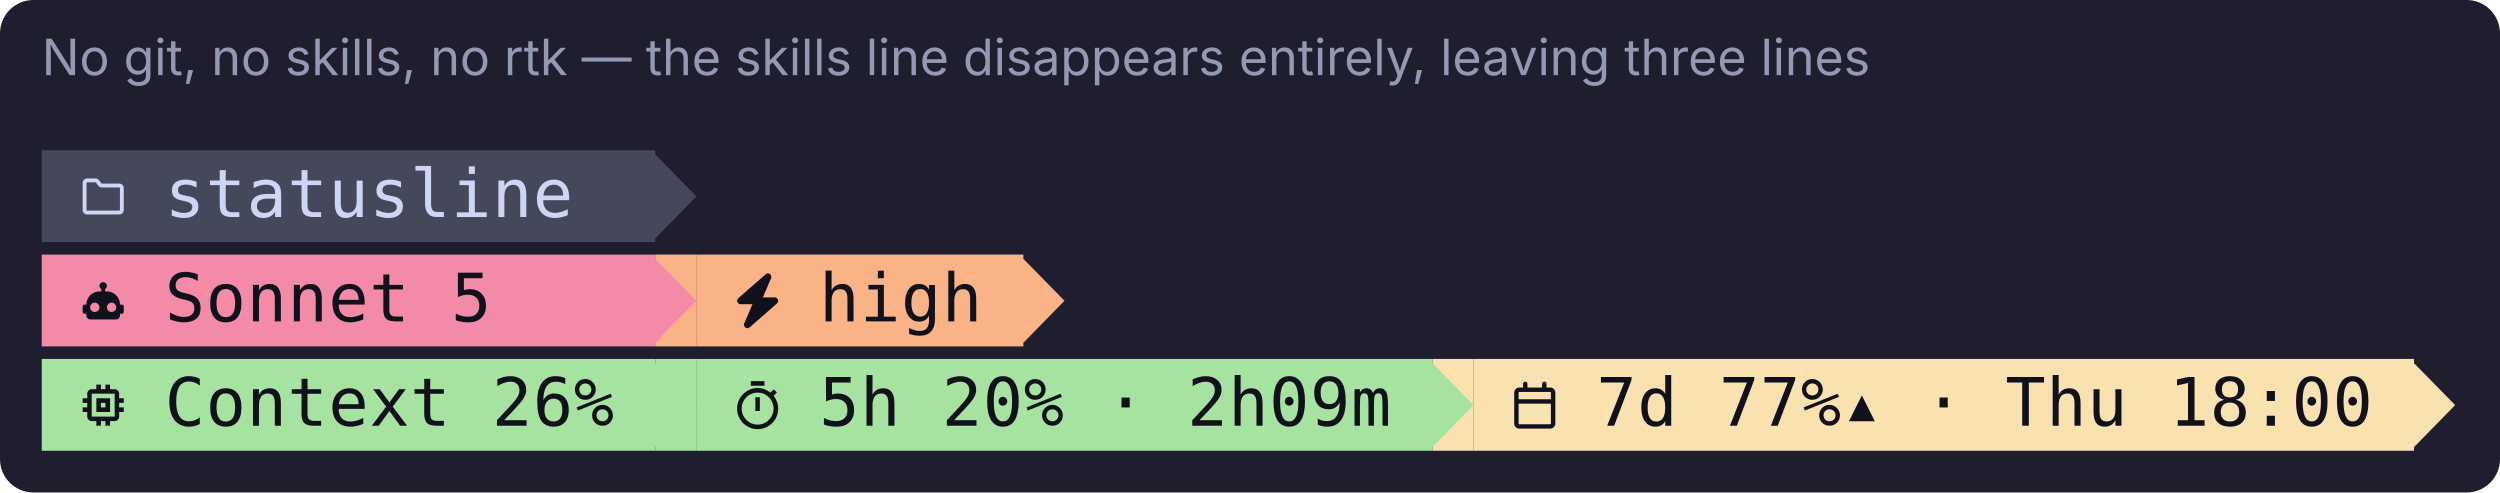
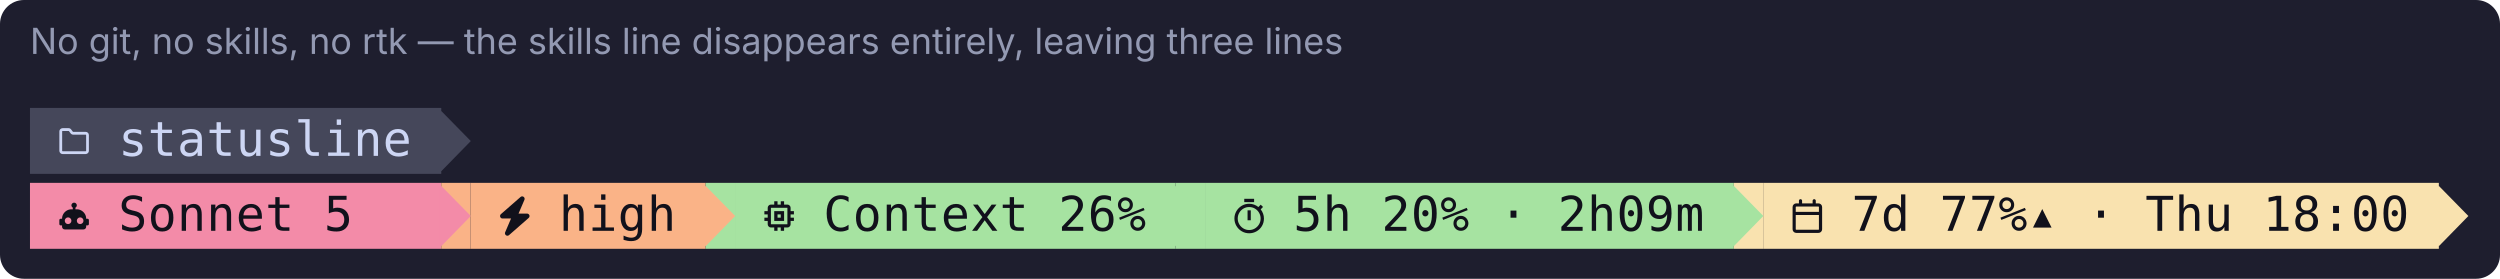
- <svg xmlns="http://www.w3.org/2000/svg" width="599" height="118" viewBox="0 0 599 118" role="img" aria-label="No git, no skills, no rtk — the skills line disappears entirely, leaving three lines">
-   <rect width="599" height="118" rx="8" fill="#1e1e2e" />
+ <svg xmlns="http://www.w3.org/2000/svg" width="834" height="93" viewBox="0 0 834 93" role="img" aria-label="No git, no skills, no rtk — the skills line disappears entirely, leaving three lines">
+   <rect width="834" height="93" rx="8" fill="#1e1e2e" />
  <text x="10" y="18" font-family="-apple-system,Segoe UI,system-ui,sans-serif" font-size="12" fill="#9399b2">No git, no skills, no rtk — the skills line disappears entirely, leaving three lines</text>
-   <rect x="10.00" y="36" width="147.00" height="22" fill="rgb(69,71,90)" />
+   <rect x="10.00" y="36" width="137.20" height="22" fill="rgb(69,71,90)" />
  <path d="M0 994Q0 1048 38.0 1086.0Q76 1124 132 1126H376Q406 1126 434 1112Q462 1098 480 1072L548 982Q554 976 562 976H1068Q1124 976 1162.0 938.0Q1200 900 1200 844V206Q1200 152 1162.0 114.0Q1124 76 1068 74H132Q78 74 38 114Q0 152 0 206ZM132 1012Q124 1012 118 1008Q114 1002 114 994V206Q114 198 118 194Q124 188 132 188H1068Q1076 188 1082 194Q1088 200 1088 206V844Q1088 852 1083.0 857.0Q1078 862 1068 862H562Q532 862 504.0 876.0Q476 890 458 914L390 1006Q384 1012 376 1012Z" fill="rgb(205,214,244)" transform="translate(19.80 52.00) scale(0.00821 -0.00821)" />
  <text x="44.30" y="52" text-anchor="middle" font-family="ui-monospace,SFMono-Regular,Menlo,Consolas,monospace" font-size="16" fill="rgb(205,214,244)">s</text>
  <text x="54.10" y="52" text-anchor="middle" font-family="ui-monospace,SFMono-Regular,Menlo,Consolas,monospace" font-size="16" fill="rgb(205,214,244)">t</text>
  <text x="63.90" y="52" text-anchor="middle" font-family="ui-monospace,SFMono-Regular,Menlo,Consolas,monospace" font-size="16" fill="rgb(205,214,244)">a</text>
  <text x="73.70" y="52" text-anchor="middle" font-family="ui-monospace,SFMono-Regular,Menlo,Consolas,monospace" font-size="16" fill="rgb(205,214,244)">t</text>
  <text x="83.50" y="52" text-anchor="middle" font-family="ui-monospace,SFMono-Regular,Menlo,Consolas,monospace" font-size="16" fill="rgb(205,214,244)">u</text>
  <text x="93.30" y="52" text-anchor="middle" font-family="ui-monospace,SFMono-Regular,Menlo,Consolas,monospace" font-size="16" fill="rgb(205,214,244)">s</text>
  <text x="103.10" y="52" text-anchor="middle" font-family="ui-monospace,SFMono-Regular,Menlo,Consolas,monospace" font-size="16" fill="rgb(205,214,244)">l</text>
  <text x="112.90" y="52" text-anchor="middle" font-family="ui-monospace,SFMono-Regular,Menlo,Consolas,monospace" font-size="16" fill="rgb(205,214,244)">i</text>
  <text x="122.70" y="52" text-anchor="middle" font-family="ui-monospace,SFMono-Regular,Menlo,Consolas,monospace" font-size="16" fill="rgb(205,214,244)">n</text>
  <text x="132.50" y="52" text-anchor="middle" font-family="ui-monospace,SFMono-Regular,Menlo,Consolas,monospace" font-size="16" fill="rgb(205,214,244)">e</text>
-   <path d="M-72 1812H13L1200 602L13 -612H-72Z" fill="rgb(69,71,90)" transform="translate(157.00 52.00) scale(0.00821 -0.00821)" />
-   <rect x="10.00" y="61" width="147.00" height="22" fill="rgb(243,139,168)" />
+   <path d="M-72 1812H13L1200 602L13 -612H-72Z" fill="rgb(69,71,90)" transform="translate(147.20 52.00) scale(0.00821 -0.00821)" />
+   <rect x="10.00" y="61" width="137.20" height="22" fill="rgb(243,139,168)" />
  <path d="M600 1144Q646 1144 678.0 1112.0Q710 1080 710 1037Q710 1006 694.0 980.5Q678 955 654 943V874H710Q812 874 900.0 821.5Q988 769 1039.0 682.0Q1090 595 1090 490H1144Q1166 490 1183.0 475.0Q1200 460 1200 437V274Q1200 251 1183.0 235.5Q1166 220 1144 220H1090V164Q1090 120 1058.0 88.0Q1026 56 980 56H220Q174 56 142.0 88.0Q110 120 110 164V220H56Q34 220 17.0 235.0Q0 250 0 274V437Q0 460 16.0 475.0Q32 490 56 490H110Q110 595 161.0 682.0Q212 769 300.0 821.5Q388 874 490 874H546V943Q522 956 506.0 981.0Q490 1006 490 1037Q490 1081 522.0 1112.5Q554 1144 600 1144ZM354 546Q298 546 259.0 505.5Q220 465 220.0 409.0Q220 353 259.0 313.5Q298 274 354.0 274.0Q410 274 450.0 313.5Q490 353 490.0 409.0Q490 465 450.0 505.5Q410 546 354 546ZM846 546Q790 546 750.0 505.5Q710 465 710.0 409.0Q710 353 749.0 313.5Q788 274 844.0 274.0Q900 274 940.0 313.5Q980 353 980.0 409.0Q980 465 941.0 505.5Q902 546 846 546Z" fill="rgb(17,17,27)" transform="translate(19.80 77.00) scale(0.00821 -0.00821)" />
  <text x="44.30" y="77" text-anchor="middle" font-family="ui-monospace,SFMono-Regular,Menlo,Consolas,monospace" font-size="16" fill="rgb(17,17,27)">S</text>
  <text x="54.10" y="77" text-anchor="middle" font-family="ui-monospace,SFMono-Regular,Menlo,Consolas,monospace" font-size="16" fill="rgb(17,17,27)">o</text>
  <text x="63.90" y="77" text-anchor="middle" font-family="ui-monospace,SFMono-Regular,Menlo,Consolas,monospace" font-size="16" fill="rgb(17,17,27)">n</text>
  <text x="73.70" y="77" text-anchor="middle" font-family="ui-monospace,SFMono-Regular,Menlo,Consolas,monospace" font-size="16" fill="rgb(17,17,27)">n</text>
  <text x="83.50" y="77" text-anchor="middle" font-family="ui-monospace,SFMono-Regular,Menlo,Consolas,monospace" font-size="16" fill="rgb(17,17,27)">e</text>
  <text x="93.30" y="77" text-anchor="middle" font-family="ui-monospace,SFMono-Regular,Menlo,Consolas,monospace" font-size="16" fill="rgb(17,17,27)">t</text>
  <text x="112.90" y="77" text-anchor="middle" font-family="ui-monospace,SFMono-Regular,Menlo,Consolas,monospace" font-size="16" fill="rgb(17,17,27)">5</text>
-   <rect x="157.00" y="61" width="9.80" height="22" fill="rgb(250,179,135)" />
-   <path d="M-72 1812H13L1200 602L13 -612H-72Z" fill="rgb(243,139,168)" transform="translate(157.00 77.00) scale(0.00821 -0.00821)" />
-   <rect x="166.80" y="61" width="78.40" height="22" fill="rgb(250,179,135)" />
-   <path d="M993 1260 753 700H1101Q1131 700 1156.0 682.0Q1181 664 1193.0 635.0Q1205 606 1197 575Q1189 545 1167 525L367 -175Q339 -198 307 -200Q273 -202 243 -181Q215 -161 205 -126Q195 -92 209 -60L449 501H101Q71 501 45 518Q19 536 9 566Q-3 595 5.0 625.0Q13 655 35 676L835 1375Q861 1398 895.0 1400.0Q929 1402 959 1381Q987 1361 997 1327Q1007 1292 993 1260Z" fill="rgb(17,17,27)" transform="translate(176.60 77.00) scale(0.00821 -0.00821)" />
-   <text x="201.10" y="77" text-anchor="middle" font-family="ui-monospace,SFMono-Regular,Menlo,Consolas,monospace" font-size="16" fill="rgb(17,17,27)">h</text>
-   <text x="210.90" y="77" text-anchor="middle" font-family="ui-monospace,SFMono-Regular,Menlo,Consolas,monospace" font-size="16" fill="rgb(17,17,27)">i</text>
-   <text x="220.70" y="77" text-anchor="middle" font-family="ui-monospace,SFMono-Regular,Menlo,Consolas,monospace" font-size="16" fill="rgb(17,17,27)">g</text>
-   <text x="230.50" y="77" text-anchor="middle" font-family="ui-monospace,SFMono-Regular,Menlo,Consolas,monospace" font-size="16" fill="rgb(17,17,27)">h</text>
-   <path d="M-72 1812H13L1200 602L13 -612H-72Z" fill="rgb(250,179,135)" transform="translate(245.20 77.00) scale(0.00821 -0.00821)" />
-   <rect x="10.00" y="86" width="147.00" height="22" fill="rgb(166,227,161)" />
-   <path d="M935 266H265V935H935ZM1200 666V800H1065V935Q1065 988 1026.0 1027.0Q987 1066 935 1066H800Q800 1065 800 1200H665V1066H534Q534 1065 534 1200H400V1066H265Q212 1066 173.5 1027.0Q135 988 135 935V800H0V666H135V534H0Q0 535 0 401H135V266Q135 213 174.0 174.0Q213 135 265 135H400V0H534V135H665V0H800V135H935Q988 135 1026.5 174.0Q1065 213 1065 266V401H1200V534H1065V666ZM665 534H534V666H665ZM800 800H400Q400 801 400 401H800Z" fill="rgb(17,17,27)" transform="translate(19.80 102.00) scale(0.00821 -0.00821)" />
-   <text x="44.30" y="102" text-anchor="middle" font-family="ui-monospace,SFMono-Regular,Menlo,Consolas,monospace" font-size="16" fill="rgb(17,17,27)">C</text>
-   <text x="54.10" y="102" text-anchor="middle" font-family="ui-monospace,SFMono-Regular,Menlo,Consolas,monospace" font-size="16" fill="rgb(17,17,27)">o</text>
-   <text x="63.90" y="102" text-anchor="middle" font-family="ui-monospace,SFMono-Regular,Menlo,Consolas,monospace" font-size="16" fill="rgb(17,17,27)">n</text>
-   <text x="73.70" y="102" text-anchor="middle" font-family="ui-monospace,SFMono-Regular,Menlo,Consolas,monospace" font-size="16" fill="rgb(17,17,27)">t</text>
-   <text x="83.50" y="102" text-anchor="middle" font-family="ui-monospace,SFMono-Regular,Menlo,Consolas,monospace" font-size="16" fill="rgb(17,17,27)">e</text>
-   <text x="93.30" y="102" text-anchor="middle" font-family="ui-monospace,SFMono-Regular,Menlo,Consolas,monospace" font-size="16" fill="rgb(17,17,27)">x</text>
-   <text x="103.10" y="102" text-anchor="middle" font-family="ui-monospace,SFMono-Regular,Menlo,Consolas,monospace" font-size="16" fill="rgb(17,17,27)">t</text>
-   <text x="122.70" y="102" text-anchor="middle" font-family="ui-monospace,SFMono-Regular,Menlo,Consolas,monospace" font-size="16" fill="rgb(17,17,27)">2</text>
-   <text x="132.50" y="102" text-anchor="middle" font-family="ui-monospace,SFMono-Regular,Menlo,Consolas,monospace" font-size="16" fill="rgb(17,17,27)">6</text>
-   <text x="142.30" y="102" text-anchor="middle" font-family="ui-monospace,SFMono-Regular,Menlo,Consolas,monospace" font-size="16" fill="rgb(17,17,27)">%</text>
-   <rect x="157.00" y="86" width="9.80" height="22" fill="rgb(166,227,161)" />
-   <path d="M-72 1812H13L1200 602L13 -612H-72Z" fill="rgb(166,227,161)" transform="translate(157.00 102.00) scale(0.00821 -0.00821)" />
-   <rect x="166.80" y="86" width="176.40" height="22" fill="rgb(166,227,161)" />
-   <path d="M600 32Q472 32 365.5 96.0Q259 160 197.0 266.0Q135 372 135.0 499.0Q135 626 197.0 733.0Q259 840 365.5 903.0Q472 966 600.0 966.0Q728 966 834.0 903.0Q940 840 1002.5 733.0Q1065 626 1065.0 499.0Q1065 372 1002.5 266.0Q940 160 834.0 96.0Q728 32 600 32ZM1068 872 1163 970Q1116 1022 1068 1062L975 966Q897 1028 800.0 1064.0Q703 1100 600 1100Q438 1100 300.5 1019.0Q163 938 81.5 800.0Q0 662 0.0 500.0Q0 338 81.5 199.0Q163 60 300.0 -20.0Q437 -100 599.5 -100.0Q762 -100 901.0 -20.0Q1040 60 1120.0 197.0Q1200 334 1200 500Q1200 602 1165.0 698.0Q1130 794 1068 872ZM534 430H665V832H534ZM800 1300H400V1166H800Z" fill="rgb(17,17,27)" transform="translate(176.60 102.00) scale(0.00821 -0.00821)" />
-   <text x="201.10" y="102" text-anchor="middle" font-family="ui-monospace,SFMono-Regular,Menlo,Consolas,monospace" font-size="16" fill="rgb(17,17,27)">5</text>
-   <text x="210.90" y="102" text-anchor="middle" font-family="ui-monospace,SFMono-Regular,Menlo,Consolas,monospace" font-size="16" fill="rgb(17,17,27)">h</text>
-   <text x="230.50" y="102" text-anchor="middle" font-family="ui-monospace,SFMono-Regular,Menlo,Consolas,monospace" font-size="16" fill="rgb(17,17,27)">2</text>
-   <text x="240.30" y="102" text-anchor="middle" font-family="ui-monospace,SFMono-Regular,Menlo,Consolas,monospace" font-size="16" fill="rgb(17,17,27)">0</text>
-   <text x="250.10" y="102" text-anchor="middle" font-family="ui-monospace,SFMono-Regular,Menlo,Consolas,monospace" font-size="16" fill="rgb(17,17,27)">%</text>
-   <text x="269.70" y="102" text-anchor="middle" font-family="ui-monospace,SFMono-Regular,Menlo,Consolas,monospace" font-size="16" fill="rgb(17,17,27)">·</text>
-   <text x="289.30" y="102" text-anchor="middle" font-family="ui-monospace,SFMono-Regular,Menlo,Consolas,monospace" font-size="16" fill="rgb(17,17,27)">2</text>
-   <text x="299.10" y="102" text-anchor="middle" font-family="ui-monospace,SFMono-Regular,Menlo,Consolas,monospace" font-size="16" fill="rgb(17,17,27)">h</text>
-   <text x="308.90" y="102" text-anchor="middle" font-family="ui-monospace,SFMono-Regular,Menlo,Consolas,monospace" font-size="16" fill="rgb(17,17,27)">0</text>
-   <text x="318.70" y="102" text-anchor="middle" font-family="ui-monospace,SFMono-Regular,Menlo,Consolas,monospace" font-size="16" fill="rgb(17,17,27)">9</text>
-   <text x="328.50" y="102" text-anchor="middle" font-family="ui-monospace,SFMono-Regular,Menlo,Consolas,monospace" font-size="16" fill="rgb(17,17,27)">m</text>
-   <rect x="343.20" y="86" width="9.80" height="22" fill="rgb(249,226,175)" />
-   <path d="M-72 1812H13L1200 602L13 -612H-72Z" fill="rgb(166,227,161)" transform="translate(343.20 102.00) scale(0.00821 -0.00821)" />
-   <rect x="353.00" y="86" width="225.40" height="22" fill="rgb(249,226,175)" />
-   <path d="M387 1222V1115H815V1222Q815 1249 835 1267Q853 1286 879.0 1286.0Q905 1286 924.0 1267.0Q943 1248 943 1222V1115H1051Q1113 1115 1157.0 1071.0Q1201 1027 1201 965V64Q1201 1 1157 -42Q1113 -86 1051 -85H151Q89 -85 45 -42Q1 2 1 64V965Q1 1028 45 1071Q89 1115 151 1115H259V1222Q259 1249 277 1267Q297 1286 323.0 1286.0Q349 1286 368.0 1267.0Q387 1248 387 1222ZM129 643V64Q129 55 135.0 49.0Q141 43 151 43H1051Q1059 43 1067 49Q1071 55 1071 64V643ZM1051 986H151Q143 986 135 980Q129 974 129 965V771H1071V965Q1071 974 1067 980Q1059 986 1051 986Z" fill="rgb(17,17,27)" transform="translate(362.80 102.00) scale(0.00821 -0.00821)" />
-   <text x="387.30" y="102" text-anchor="middle" font-family="ui-monospace,SFMono-Regular,Menlo,Consolas,monospace" font-size="16" fill="rgb(17,17,27)">7</text>
-   <text x="397.10" y="102" text-anchor="middle" font-family="ui-monospace,SFMono-Regular,Menlo,Consolas,monospace" font-size="16" fill="rgb(17,17,27)">d</text>
-   <text x="416.70" y="102" text-anchor="middle" font-family="ui-monospace,SFMono-Regular,Menlo,Consolas,monospace" font-size="16" fill="rgb(17,17,27)">7</text>
-   <text x="426.50" y="102" text-anchor="middle" font-family="ui-monospace,SFMono-Regular,Menlo,Consolas,monospace" font-size="16" fill="rgb(17,17,27)">7</text>
-   <text x="436.30" y="102" text-anchor="middle" font-family="ui-monospace,SFMono-Regular,Menlo,Consolas,monospace" font-size="16" fill="rgb(17,17,27)">%</text>
-   <text x="446.10" y="102" text-anchor="middle" font-family="ui-monospace,SFMono-Regular,Menlo,Consolas,monospace" font-size="16" fill="rgb(17,17,27)">▴</text>
-   <text x="465.70" y="102" text-anchor="middle" font-family="ui-monospace,SFMono-Regular,Menlo,Consolas,monospace" font-size="16" fill="rgb(17,17,27)">·</text>
-   <text x="485.30" y="102" text-anchor="middle" font-family="ui-monospace,SFMono-Regular,Menlo,Consolas,monospace" font-size="16" fill="rgb(17,17,27)">T</text>
-   <text x="495.10" y="102" text-anchor="middle" font-family="ui-monospace,SFMono-Regular,Menlo,Consolas,monospace" font-size="16" fill="rgb(17,17,27)">h</text>
-   <text x="504.90" y="102" text-anchor="middle" font-family="ui-monospace,SFMono-Regular,Menlo,Consolas,monospace" font-size="16" fill="rgb(17,17,27)">u</text>
-   <text x="524.50" y="102" text-anchor="middle" font-family="ui-monospace,SFMono-Regular,Menlo,Consolas,monospace" font-size="16" fill="rgb(17,17,27)">1</text>
-   <text x="534.30" y="102" text-anchor="middle" font-family="ui-monospace,SFMono-Regular,Menlo,Consolas,monospace" font-size="16" fill="rgb(17,17,27)">8</text>
-   <text x="544.10" y="102" text-anchor="middle" font-family="ui-monospace,SFMono-Regular,Menlo,Consolas,monospace" font-size="16" fill="rgb(17,17,27)">:</text>
-   <text x="553.90" y="102" text-anchor="middle" font-family="ui-monospace,SFMono-Regular,Menlo,Consolas,monospace" font-size="16" fill="rgb(17,17,27)">0</text>
-   <text x="563.70" y="102" text-anchor="middle" font-family="ui-monospace,SFMono-Regular,Menlo,Consolas,monospace" font-size="16" fill="rgb(17,17,27)">0</text>
-   <path d="M-72 1812H13L1200 602L13 -612H-72Z" fill="rgb(249,226,175)" transform="translate(578.40 102.00) scale(0.00821 -0.00821)" />
+   <rect x="147.20" y="61" width="9.80" height="22" fill="rgb(250,179,135)" />
+   <path d="M-72 1812H13L1200 602L13 -612H-72Z" fill="rgb(243,139,168)" transform="translate(147.20 77.00) scale(0.00821 -0.00821)" />
+   <rect x="157.00" y="61" width="78.40" height="22" fill="rgb(250,179,135)" />
+   <path d="M993 1260 753 700H1101Q1131 700 1156.0 682.0Q1181 664 1193.0 635.0Q1205 606 1197 575Q1189 545 1167 525L367 -175Q339 -198 307 -200Q273 -202 243 -181Q215 -161 205 -126Q195 -92 209 -60L449 501H101Q71 501 45 518Q19 536 9 566Q-3 595 5.0 625.0Q13 655 35 676L835 1375Q861 1398 895.0 1400.0Q929 1402 959 1381Q987 1361 997 1327Q1007 1292 993 1260Z" fill="rgb(17,17,27)" transform="translate(166.80 77.00) scale(0.00821 -0.00821)" />
+   <text x="191.30" y="77" text-anchor="middle" font-family="ui-monospace,SFMono-Regular,Menlo,Consolas,monospace" font-size="16" fill="rgb(17,17,27)">h</text>
+   <text x="201.10" y="77" text-anchor="middle" font-family="ui-monospace,SFMono-Regular,Menlo,Consolas,monospace" font-size="16" fill="rgb(17,17,27)">i</text>
+   <text x="210.90" y="77" text-anchor="middle" font-family="ui-monospace,SFMono-Regular,Menlo,Consolas,monospace" font-size="16" fill="rgb(17,17,27)">g</text>
+   <text x="220.70" y="77" text-anchor="middle" font-family="ui-monospace,SFMono-Regular,Menlo,Consolas,monospace" font-size="16" fill="rgb(17,17,27)">h</text>
+   <rect x="235.40" y="61" width="9.80" height="22" fill="rgb(166,227,161)" />
+   <path d="M-72 1812H13L1200 602L13 -612H-72Z" fill="rgb(250,179,135)" transform="translate(235.40 77.00) scale(0.00821 -0.00821)" />
+   <rect x="245.20" y="61" width="147.00" height="22" fill="rgb(166,227,161)" />
+   <path d="M935 266H265V935H935ZM1200 666V800H1065V935Q1065 988 1026.0 1027.0Q987 1066 935 1066H800Q800 1065 800 1200H665V1066H534Q534 1065 534 1200H400V1066H265Q212 1066 173.5 1027.0Q135 988 135 935V800H0V666H135V534H0Q0 535 0 401H135V266Q135 213 174.0 174.0Q213 135 265 135H400V0H534V135H665V0H800V135H935Q988 135 1026.5 174.0Q1065 213 1065 266V401H1200V534H1065V666ZM665 534H534V666H665ZM800 800H400Q400 801 400 401H800Z" fill="rgb(17,17,27)" transform="translate(255.00 77.00) scale(0.00821 -0.00821)" />
+   <text x="279.50" y="77" text-anchor="middle" font-family="ui-monospace,SFMono-Regular,Menlo,Consolas,monospace" font-size="16" fill="rgb(17,17,27)">C</text>
+   <text x="289.30" y="77" text-anchor="middle" font-family="ui-monospace,SFMono-Regular,Menlo,Consolas,monospace" font-size="16" fill="rgb(17,17,27)">o</text>
+   <text x="299.10" y="77" text-anchor="middle" font-family="ui-monospace,SFMono-Regular,Menlo,Consolas,monospace" font-size="16" fill="rgb(17,17,27)">n</text>
+   <text x="308.90" y="77" text-anchor="middle" font-family="ui-monospace,SFMono-Regular,Menlo,Consolas,monospace" font-size="16" fill="rgb(17,17,27)">t</text>
+   <text x="318.70" y="77" text-anchor="middle" font-family="ui-monospace,SFMono-Regular,Menlo,Consolas,monospace" font-size="16" fill="rgb(17,17,27)">e</text>
+   <text x="328.50" y="77" text-anchor="middle" font-family="ui-monospace,SFMono-Regular,Menlo,Consolas,monospace" font-size="16" fill="rgb(17,17,27)">x</text>
+   <text x="338.30" y="77" text-anchor="middle" font-family="ui-monospace,SFMono-Regular,Menlo,Consolas,monospace" font-size="16" fill="rgb(17,17,27)">t</text>
+   <text x="357.90" y="77" text-anchor="middle" font-family="ui-monospace,SFMono-Regular,Menlo,Consolas,monospace" font-size="16" fill="rgb(17,17,27)">2</text>
+   <text x="367.70" y="77" text-anchor="middle" font-family="ui-monospace,SFMono-Regular,Menlo,Consolas,monospace" font-size="16" fill="rgb(17,17,27)">6</text>
+   <text x="377.50" y="77" text-anchor="middle" font-family="ui-monospace,SFMono-Regular,Menlo,Consolas,monospace" font-size="16" fill="rgb(17,17,27)">%</text>
+   <rect x="392.20" y="61" width="9.80" height="22" fill="rgb(166,227,161)" />
+   <path d="M-72 1812H13L1200 602L13 -612H-72Z" fill="rgb(166,227,161)" transform="translate(392.20 77.00) scale(0.00821 -0.00821)" />
+   <rect x="402.00" y="61" width="176.40" height="22" fill="rgb(166,227,161)" />
+   <path d="M600 32Q472 32 365.5 96.0Q259 160 197.0 266.0Q135 372 135.0 499.0Q135 626 197.0 733.0Q259 840 365.5 903.0Q472 966 600.0 966.0Q728 966 834.0 903.0Q940 840 1002.5 733.0Q1065 626 1065.0 499.0Q1065 372 1002.5 266.0Q940 160 834.0 96.0Q728 32 600 32ZM1068 872 1163 970Q1116 1022 1068 1062L975 966Q897 1028 800.0 1064.0Q703 1100 600 1100Q438 1100 300.5 1019.0Q163 938 81.5 800.0Q0 662 0.0 500.0Q0 338 81.5 199.0Q163 60 300.0 -20.0Q437 -100 599.5 -100.0Q762 -100 901.0 -20.0Q1040 60 1120.0 197.0Q1200 334 1200 500Q1200 602 1165.0 698.0Q1130 794 1068 872ZM534 430H665V832H534ZM800 1300H400V1166H800Z" fill="rgb(17,17,27)" transform="translate(411.80 77.00) scale(0.00821 -0.00821)" />
+   <text x="436.30" y="77" text-anchor="middle" font-family="ui-monospace,SFMono-Regular,Menlo,Consolas,monospace" font-size="16" fill="rgb(17,17,27)">5</text>
+   <text x="446.10" y="77" text-anchor="middle" font-family="ui-monospace,SFMono-Regular,Menlo,Consolas,monospace" font-size="16" fill="rgb(17,17,27)">h</text>
+   <text x="465.70" y="77" text-anchor="middle" font-family="ui-monospace,SFMono-Regular,Menlo,Consolas,monospace" font-size="16" fill="rgb(17,17,27)">2</text>
+   <text x="475.50" y="77" text-anchor="middle" font-family="ui-monospace,SFMono-Regular,Menlo,Consolas,monospace" font-size="16" fill="rgb(17,17,27)">0</text>
+   <text x="485.30" y="77" text-anchor="middle" font-family="ui-monospace,SFMono-Regular,Menlo,Consolas,monospace" font-size="16" fill="rgb(17,17,27)">%</text>
+   <text x="504.90" y="77" text-anchor="middle" font-family="ui-monospace,SFMono-Regular,Menlo,Consolas,monospace" font-size="16" fill="rgb(17,17,27)">·</text>
+   <text x="524.50" y="77" text-anchor="middle" font-family="ui-monospace,SFMono-Regular,Menlo,Consolas,monospace" font-size="16" fill="rgb(17,17,27)">2</text>
+   <text x="534.30" y="77" text-anchor="middle" font-family="ui-monospace,SFMono-Regular,Menlo,Consolas,monospace" font-size="16" fill="rgb(17,17,27)">h</text>
+   <text x="544.10" y="77" text-anchor="middle" font-family="ui-monospace,SFMono-Regular,Menlo,Consolas,monospace" font-size="16" fill="rgb(17,17,27)">0</text>
+   <text x="553.90" y="77" text-anchor="middle" font-family="ui-monospace,SFMono-Regular,Menlo,Consolas,monospace" font-size="16" fill="rgb(17,17,27)">9</text>
+   <text x="563.70" y="77" text-anchor="middle" font-family="ui-monospace,SFMono-Regular,Menlo,Consolas,monospace" font-size="16" fill="rgb(17,17,27)">m</text>
+   <rect x="578.40" y="61" width="9.80" height="22" fill="rgb(249,226,175)" />
+   <path d="M-72 1812H13L1200 602L13 -612H-72Z" fill="rgb(166,227,161)" transform="translate(578.40 77.00) scale(0.00821 -0.00821)" />
+   <rect x="588.20" y="61" width="225.40" height="22" fill="rgb(249,226,175)" />
+   <path d="M387 1222V1115H815V1222Q815 1249 835 1267Q853 1286 879.0 1286.0Q905 1286 924.0 1267.0Q943 1248 943 1222V1115H1051Q1113 1115 1157.0 1071.0Q1201 1027 1201 965V64Q1201 1 1157 -42Q1113 -86 1051 -85H151Q89 -85 45 -42Q1 2 1 64V965Q1 1028 45 1071Q89 1115 151 1115H259V1222Q259 1249 277 1267Q297 1286 323.0 1286.0Q349 1286 368.0 1267.0Q387 1248 387 1222ZM129 643V64Q129 55 135.0 49.0Q141 43 151 43H1051Q1059 43 1067 49Q1071 55 1071 64V643ZM1051 986H151Q143 986 135 980Q129 974 129 965V771H1071V965Q1071 974 1067 980Q1059 986 1051 986Z" fill="rgb(17,17,27)" transform="translate(598.00 77.00) scale(0.00821 -0.00821)" />
+   <text x="622.50" y="77" text-anchor="middle" font-family="ui-monospace,SFMono-Regular,Menlo,Consolas,monospace" font-size="16" fill="rgb(17,17,27)">7</text>
+   <text x="632.30" y="77" text-anchor="middle" font-family="ui-monospace,SFMono-Regular,Menlo,Consolas,monospace" font-size="16" fill="rgb(17,17,27)">d</text>
+   <text x="651.90" y="77" text-anchor="middle" font-family="ui-monospace,SFMono-Regular,Menlo,Consolas,monospace" font-size="16" fill="rgb(17,17,27)">7</text>
+   <text x="661.70" y="77" text-anchor="middle" font-family="ui-monospace,SFMono-Regular,Menlo,Consolas,monospace" font-size="16" fill="rgb(17,17,27)">7</text>
+   <text x="671.50" y="77" text-anchor="middle" font-family="ui-monospace,SFMono-Regular,Menlo,Consolas,monospace" font-size="16" fill="rgb(17,17,27)">%</text>
+   <text x="681.30" y="77" text-anchor="middle" font-family="ui-monospace,SFMono-Regular,Menlo,Consolas,monospace" font-size="16" fill="rgb(17,17,27)">▴</text>
+   <text x="700.90" y="77" text-anchor="middle" font-family="ui-monospace,SFMono-Regular,Menlo,Consolas,monospace" font-size="16" fill="rgb(17,17,27)">·</text>
+   <text x="720.50" y="77" text-anchor="middle" font-family="ui-monospace,SFMono-Regular,Menlo,Consolas,monospace" font-size="16" fill="rgb(17,17,27)">T</text>
+   <text x="730.30" y="77" text-anchor="middle" font-family="ui-monospace,SFMono-Regular,Menlo,Consolas,monospace" font-size="16" fill="rgb(17,17,27)">h</text>
+   <text x="740.10" y="77" text-anchor="middle" font-family="ui-monospace,SFMono-Regular,Menlo,Consolas,monospace" font-size="16" fill="rgb(17,17,27)">u</text>
+   <text x="759.70" y="77" text-anchor="middle" font-family="ui-monospace,SFMono-Regular,Menlo,Consolas,monospace" font-size="16" fill="rgb(17,17,27)">1</text>
+   <text x="769.50" y="77" text-anchor="middle" font-family="ui-monospace,SFMono-Regular,Menlo,Consolas,monospace" font-size="16" fill="rgb(17,17,27)">8</text>
+   <text x="779.30" y="77" text-anchor="middle" font-family="ui-monospace,SFMono-Regular,Menlo,Consolas,monospace" font-size="16" fill="rgb(17,17,27)">:</text>
+   <text x="789.10" y="77" text-anchor="middle" font-family="ui-monospace,SFMono-Regular,Menlo,Consolas,monospace" font-size="16" fill="rgb(17,17,27)">0</text>
+   <text x="798.90" y="77" text-anchor="middle" font-family="ui-monospace,SFMono-Regular,Menlo,Consolas,monospace" font-size="16" fill="rgb(17,17,27)">0</text>
+   <path d="M-72 1812H13L1200 602L13 -612H-72Z" fill="rgb(249,226,175)" transform="translate(813.60 77.00) scale(0.00821 -0.00821)" />
</svg>
